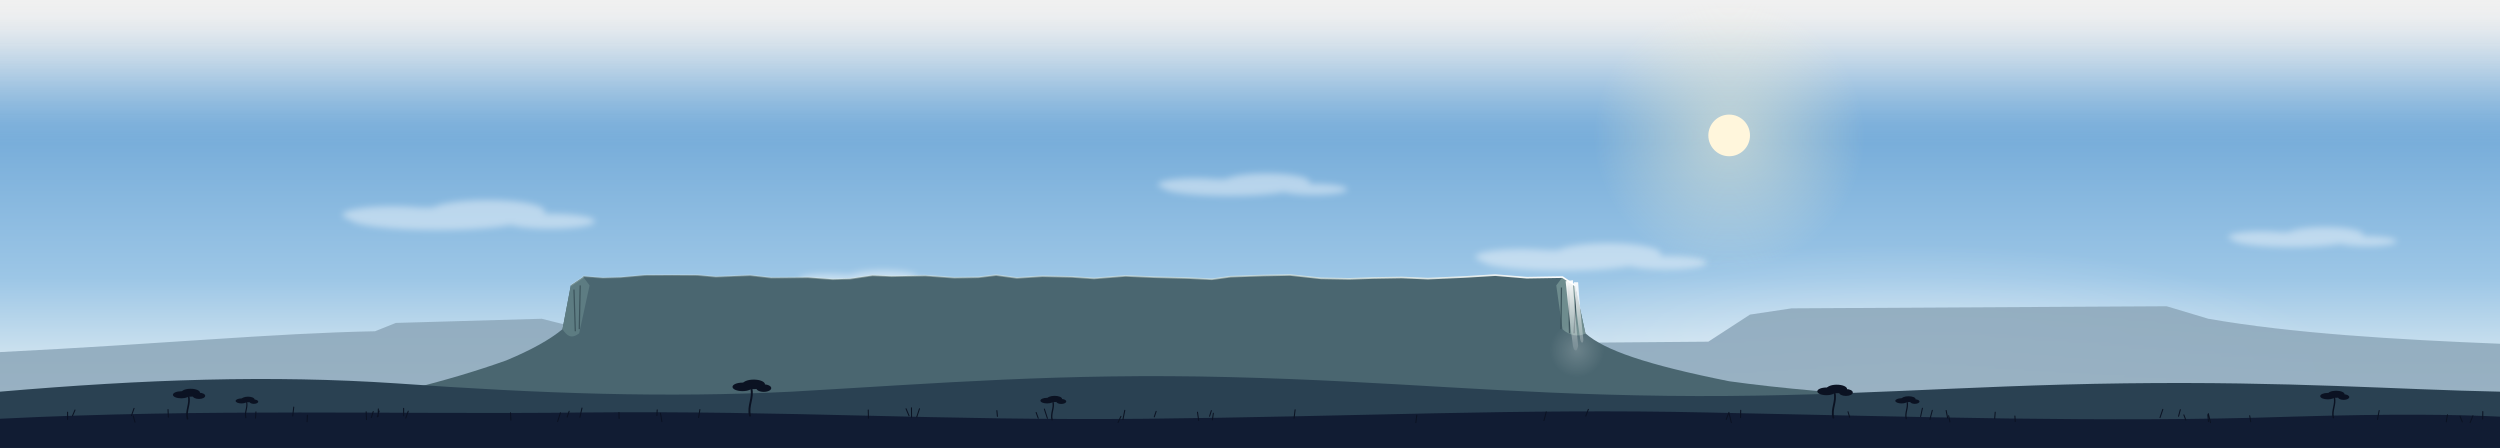
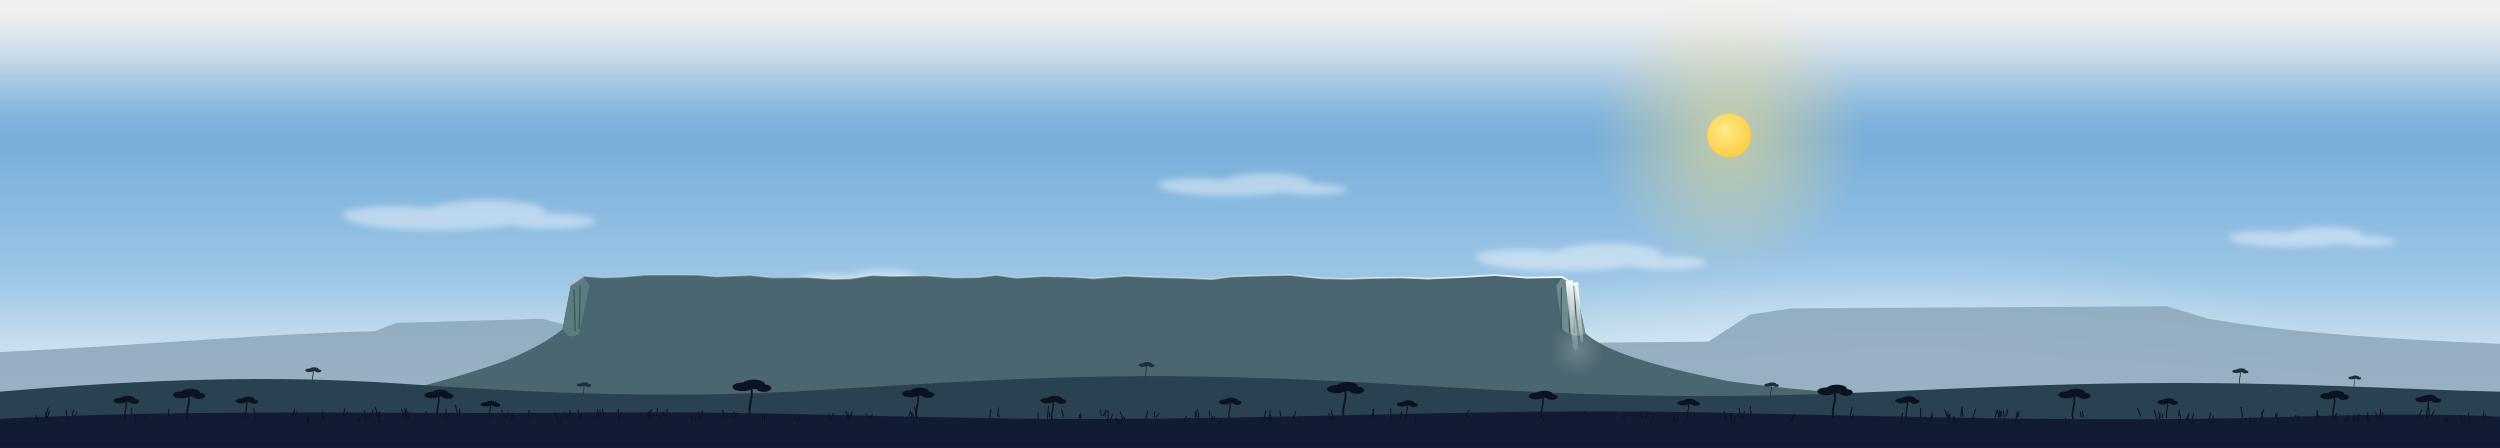
<svg xmlns="http://www.w3.org/2000/svg" viewBox="0 0 2400 430" preserveAspectRatio="xMidYMax slice">
  <defs>
    <linearGradient id="ceu" x1="0" y1="0" x2="0" y2="1">
      <stop offset="0.000" stop-color="#79AEDA" stop-opacity="0.000" />
      <stop offset="0.023" stop-color="#79AEDA" stop-opacity="0.015" />
      <stop offset="0.046" stop-color="#79AEDA" stop-opacity="0.055" />
      <stop offset="0.069" stop-color="#79AEDA" stop-opacity="0.118" />
      <stop offset="0.091" stop-color="#79AEDA" stop-opacity="0.198" />
      <stop offset="0.114" stop-color="#79AEDA" stop-opacity="0.292" />
      <stop offset="0.137" stop-color="#79AEDA" stop-opacity="0.394" />
      <stop offset="0.160" stop-color="#79AEDA" stop-opacity="0.500" />
      <stop offset="0.183" stop-color="#79AEDA" stop-opacity="0.606" />
      <stop offset="0.206" stop-color="#79AEDA" stop-opacity="0.708" />
      <stop offset="0.229" stop-color="#79AEDA" stop-opacity="0.802" />
      <stop offset="0.251" stop-color="#79AEDA" stop-opacity="0.882" />
      <stop offset="0.274" stop-color="#79AEDA" stop-opacity="0.945" />
      <stop offset="0.297" stop-color="#79AEDA" stop-opacity="0.985" />
      <stop offset="0.320" stop-color="#79AEDA" stop-opacity="1.000" />
      <stop offset=".62" stop-color="#9CC6E6" />
      <stop offset=".8" stop-color="#CFE3EF" />
      <stop offset=".87" stop-color="#EAF1F0" />
    </linearGradient>
+     <radialGradient id="sol-disco" cx=".42" cy=".38" r=".7">
+       <stop offset="0" stop-color="#FFEB8A" />
+       <stop offset="1" stop-color="#FFC93C" />
+     </radialGradient>
    <radialGradient id="astro-brilho">
-       <stop offset="0" stop-color="#FFF3CF" stop-opacity="0.5" />
-       <stop offset="1" stop-color="#FFF3CF" stop-opacity="0" />
+       <stop offset="0" stop-color="#FFE27A" stop-opacity="0.55" />
+       <stop offset="1" stop-color="#FFE27A" stop-opacity="0" />
    </radialGradient>
    <radialGradient id="sol" cx="1830" cy="190" r="420" gradientUnits="userSpaceOnUse" gradientTransform="translate(1830 190) scale(1 .3) translate(-1830 -190)">
      <stop offset="0" stop-color="#FFFFFF" stop-opacity="0.45" />
      <stop offset="1" stop-color="#FFFFFF" stop-opacity="0" />
    </radialGradient>
    <linearGradient id="agua" x1="0" y1="0" x2="0" y2="1">
      <stop offset="0" stop-color="#FFFFFF" stop-opacity=".95" />
      <stop offset="1" stop-color="#FFFFFF" stop-opacity=".1" />
    </linearGradient>
    <radialGradient id="nevoa" cx="1514" cy="166" r="26" gradientUnits="userSpaceOnUse">
      <stop offset="0" stop-color="#FFFFFF" stop-opacity=".18" />
      <stop offset="1" stop-color="#FFFFFF" stop-opacity="0" />
    </radialGradient>
    <linearGradient id="luz" x1="548" y1="0" x2="1512" y2="0" gradientUnits="userSpaceOnUse">
      <stop offset="0" stop-color="#E9EFE0" stop-opacity="0.2" />
      <stop offset=".7" stop-color="#E9EFE0" stop-opacity="0.55" />
      <stop offset="1" stop-color="#FFFFFF" stop-opacity="1" />
    </linearGradient>
  </defs>
  <rect width="2400" height="430" fill="url(#ceu)" />
  <filter id="nuvem-suave">
    <feGaussianBlur stdDeviation="3" />
  </filter>
  <g fill="#FFFFFF" opacity="0.42" filter="url(#nuvem-suave)">
    <ellipse cx="420" cy="210" rx="84" ry="10.8" />
    <ellipse cx="468" cy="202.8" rx="55.2" ry="10.8" />
    <ellipse cx="376.8" cy="206.4" rx="48" ry="8.4" />
    <ellipse cx="528" cy="212.4" rx="43.2" ry="7.2" />
    <ellipse cx="1180" cy="180" rx="63" ry="8.1" />
    <ellipse cx="1216" cy="174.6" rx="41.4" ry="8.1" />
    <ellipse cx="1147.6" cy="177.3" rx="36" ry="6.3" />
    <ellipse cx="1261" cy="181.8" rx="32.4" ry="5.4" />
    <ellipse cx="1500" cy="250" rx="77" ry="9.9" />
    <ellipse cx="1544" cy="243.4" rx="50.6" ry="9.9" />
    <ellipse cx="1460.4" cy="246.7" rx="44" ry="7.7" />
    <ellipse cx="1599" cy="252.2" rx="39.6" ry="6.6" />
    <ellipse cx="2200" cy="230" rx="56" ry="7.2" />
    <ellipse cx="2232" cy="225.2" rx="36.8" ry="7.2" />
    <ellipse cx="2171.2" cy="227.6" rx="32" ry="5.6" />
    <ellipse cx="2272" cy="231.6" rx="28.8" ry="4.8" />
    <ellipse cx="820" cy="270" rx="49" ry="6.3" />
    <ellipse cx="848" cy="265.8" rx="32.2" ry="6.3" />
    <ellipse cx="794.8" cy="267.9" rx="28" ry="4.9" />
    <ellipse cx="883" cy="271.4" rx="25.2" ry="4.2" />
  </g>
  <circle cx="1660" cy="130" r="130" fill="url(#astro-brilho)" />
-   <circle cx="1660" cy="130" r="20" fill="#FFF6DC" />
+   <circle cx="1660" cy="130" r="21" fill="url(#sol-disco)" />
  <g transform="translate(0 170)">
    <rect width="2400" height="260" fill="url(#sol)" />
    <path d="M0 260 L0 168 C160 160 260 150 360 148 L380 140 L520 136 L560 146 C660 158 760 162 900 160 C1100 158 1250 164 1400 160 L1640 158 L1680 132 L1720 126 L2080 124 L2120 136 C2200 150 2300 156 2400 160 L2400 260 Z" fill="#8FAABD" opacity=".9" />
    <path d="M260 230 C360 214 430 196 486 176 C510 166 528 156 540 146 L548 104 L560 96 L560 95.2L578.7 96.7L595.8 96.2L619.1 94.1L645.2 94L669.8 94.1L687.3 95.7L720.1 94.3L740.4 96.6L775.7 96.3L799.5 98.1L816.1 97.6L837.7 94.4L855.8 95.2L888.3 94.6L916 96.6L939.4 96.2L956.3 94.1L976.2 96.8L1000.7 95.2L1028.4 95.8L1050.3 97.3L1080.4 94.9L1108 96.1L1141.8 97L1163.4 98.1L1181.4 95.6L1212.8 94.5L1238.5 94L1268 97.2L1295.5 97.7L1317.7 96.9L1345.6 96.4L1370.7 97.5L1406 95.9L1435.4 94.1L1465.6 96.6L1500 96 L1512 104 L1522 150 C1540 166 1580 180 1660 196 C1760 210 1900 216 2050 222 L2050 260 L260 260 Z" fill="#4A6670" />
    <path d="M540 146 L548 104 L560 96 L566 104 L556 150 C548 156 544 152 540 146 Z" fill="#5D7C82" />
    <path d="M1500 96 L1512 104 L1522 150 C1516 154 1506 152 1500 146 L1494 104 Z" fill="#6E8C8E" />
    <path d="M551 108 L552.3 148M557 104 L556.1 146M1499 106 L1498.5 146M1506 104 L1506.7 150M1513 110 L1511.1 150" stroke="#3C545C" stroke-width="1.2" fill="none" />
    <path d="M548 104 L560 96 L560 95.2L578.7 96.7L595.8 96.2L619.1 94.1L645.2 94L669.8 94.1L687.3 95.7L720.1 94.3L740.4 96.6L775.7 96.3L799.5 98.1L816.1 97.6L837.7 94.4L855.8 95.2L888.3 94.6L916 96.6L939.4 96.2L956.3 94.1L976.2 96.8L1000.7 95.2L1028.4 95.8L1050.3 97.3L1080.4 94.9L1108 96.1L1141.8 97L1163.4 98.1L1181.4 95.6L1212.8 94.5L1238.5 94L1268 97.2L1295.5 97.7L1317.7 96.9L1345.6 96.4L1370.7 97.5L1406 95.9L1435.4 94.1L1465.6 96.6L1500 96 L1512 104" stroke="url(#luz)" stroke-width="1.6" fill="none" stroke-linejoin="round" />
    <path d="M1503 100 C1505 120 1507 140 1510 162 C1511 168 1514 168 1515 162 C1513 140 1511 120 1510 99 Z M1511 101 C1512 118 1514 136 1517 156 C1518 160 1520 160 1520 156 C1518 136 1516 118 1515 101 Z" fill="url(#agua)" />
    <rect x="1470" y="130" width="90" height="70" fill="url(#nevoa)" />
    <path d="M0 260 L0 206 C140 194 260 190 380 198 C520 208 640 212 760 206 C900 198 1020 188 1180 192 C1340 196 1440 208 1600 210 C1760 212 1880 200 2040 198 C2200 196 2300 204 2400 206 L2400 260 Z" fill="#2A4152" />
+     <path d="M300 197 C299 193 301.5 190 300.5 186" stroke="#1E2F3B" stroke-width="0.8" fill="none" stroke-linecap="round" />
+     <g fill="#1E2F3B">
+       <ellipse cx="297" cy="185.5" rx="4" ry="1.7" />
+       <ellipse cx="301.5" cy="184.5" rx="4.5" ry="1.9" />
+       <ellipse cx="305.5" cy="186" rx="3" ry="1.5" />
+     </g>
+     <path d="M560 210 C559.1 206.4 561.4 203.7 560.5 200.1" stroke="#1E2F3B" stroke-width="0.7" fill="none" stroke-linecap="round" />
+     <g fill="#1E2F3B">
+       <ellipse cx="557.3" cy="199.6" rx="3.6" ry="1.5" />
+       <ellipse cx="561.4" cy="198.8" rx="4" ry="1.7" />
+       <ellipse cx="565" cy="200.1" rx="2.7" ry="1.4" />
+     </g>
+     <path d="M1100 192 C1099 188 1101.5 185 1100.5 181" stroke="#1E2F3B" stroke-width="0.8" fill="none" stroke-linecap="round" />
+     <g fill="#1E2F3B">
+       <ellipse cx="1097" cy="180.5" rx="4" ry="1.7" />
+       <ellipse cx="1101.5" cy="179.5" rx="4.5" ry="1.9" />
+       <ellipse cx="1105.5" cy="181" rx="3" ry="1.5" />
+     </g>
+     <path d="M1700 210 C1699.1 206.4 1701.3 203.7 1700.5 200.1" stroke="#1E2F3B" stroke-width="0.7" fill="none" stroke-linecap="round" />
+     <g fill="#1E2F3B">
+       <ellipse cx="1697.3" cy="199.6" rx="3.6" ry="1.5" />
+       <ellipse cx="1701.3" cy="198.8" rx="4" ry="1.7" />
+       <ellipse cx="1705" cy="200.1" rx="2.7" ry="1.4" />
+     </g>
+     <path d="M2150 198 C2149 194 2151.5 191 2150.5 187" stroke="#1E2F3B" stroke-width="0.8" fill="none" stroke-linecap="round" />
+     <g fill="#1E2F3B">
+       <ellipse cx="2147" cy="186.5" rx="4" ry="1.7" />
+       <ellipse cx="2151.5" cy="185.5" rx="4.5" ry="1.9" />
+       <ellipse cx="2155.5" cy="187" rx="3" ry="1.5" />
+     </g>
+     <path d="M2260 202 C2259.2 198.8 2261.2 196.4 2260.4 193.2" stroke="#1E2F3B" stroke-width="0.6" fill="none" stroke-linecap="round" />
+     <g fill="#1E2F3B">
+       <ellipse cx="2257.6" cy="192.8" rx="3.2" ry="1.4" />
+       <ellipse cx="2261.2" cy="192" rx="3.6" ry="1.5" />
+       <ellipse cx="2264.4" cy="193.2" rx="2.4" ry="1.2" />
+     </g>
    <path d="M0 260 L0 232 C200 222 380 228 560 226 C760 224 900 234 1100 232 C1300 230 1460 222 1640 226 C1840 230 2020 236 2200 230 C2300 227 2360 228 2400 230 L2400 260 Z" fill="#111C33" />
-     <path d="M1108.1 230.2 l1.8 -5.3M281 229.4 l1 -8.6M1843.8 229.9 l1.7 -8M594.3 231.7 l-0.1 -5.7M2091.4 229.6 l1.7 -6.3M1078 232.8 l1.8 -8.9M2120.1 234.7 l-0.6 -6.6M2073.6 230.9 l2.7 -7.9M996.7 231.5 l-2 -5.5M2122.1 235.7 l-2.1 -8.6M362.2 230.2 l1.8 -5.6M556.7 230.6 l2 -8.9M1163.9 233.1 l0.9 -6.4M630.6 229 l0.3 -5.5M1005.5 231.6 l-2.9 -8.9M1359.2 235.7 l0.9 -7.1M1657.2 232.6 l2.6 -6.7M1482.2 233.7 l2.2 -8.3M129.6 235.3 l-1.7 -6M1871.9 235.1 l-1.2 -6M1914.9 231.7 l0.5 -6M957.5 229.7 l-0.5 -5.5M1522.3 229.4 l2.5 -6.4M161.6 230.5 l-0.3 -7.3M389.5 231.4 l2.4 -6.7M126.2 229 l2.5 -7M363 229.7 l0.2 -7.1M872.7 229.2 l-2.9 -6.8M2098.4 233.3 l-1.9 -5M356.5 230.8 l1.8 -5.7M833.7 231.5 l-0.2 -7.9M294.8 234.9 l0.3 -6.3M2383.4 232.3 l0.1 -7.2M1161.2 229.6 l1.7 -5.4M245.3 231.4 l0.4 -6M635.4 234.8 l-1.3 -8.1M387.5 229.2 l0 -7.2M2282.4 232.7 l1.6 -8.6M351.8 232.8 l-0.3 -7.5M64.9 232.7 l0 -7M2348.4 235 l1.2 -6.8M1670.9 230.8 l0.2 -6.9M880.1 230.2 l2.6 -7.8M1852.7 232.7 l2.3 -8.8M1869.7 231.3 l-1.4 -7.2M535.3 234.7 l2.7 -8.4M2363.8 235 l-2.2 -5.5M1934.6 234.7 l-0.3 -5.3M1775.7 230.6 l-1.6 -5.3M1242.3 231.5 l1 -8.1M69.6 229.2 l2.4 -5.6M670.6 230.8 l1.3 -7.6M1662.1 235.7 l-2.1 -8.5M1073.3 235.6 l2.8 -5.9M2371.3 235.7 l2.7 -6.6M875.1 230.5 l-0.1 -9M544.4 230.4 l2 -5.6M490.5 233.4 l-0.4 -7.1M2160.7 234.9 l-1 -5.8M1150.7 233.6 l-1.1 -7.9" stroke="#0B1222" stroke-width="1" fill="none" stroke-linecap="round" />
+     <path d="M1108.1 230.3 l0.3 -5.1M1110.1 230.3 l2.7 -3.4M281 229.5 l1.9 -6.6M283 229.5 l2.2 -4.6M1843.8 230 l0 -8.1M594.3 232.1 l-0.9 -9M2091.4 229.6 l0.8 -6.4M2093.4 229.6 l-1.7 -3.5M1078 233.4 l-2.6 -8.4M1080 233.4 l-1.2 -3.3M2120.1 235.6 l2 -9.2M2073.6 231.2 l-1.3 -5.5M2075.6 231.2 l0.3 -3.6M996.7 231.9 l-0.3 -5.6M2122.1 236.7 l2.8 -7.3M2124.1 236.7 l2.8 -4.2M362.2 230.4 l-0.9 -4M364.2 230.4 l0.4 -5M556.7 230.9 l-1.8 -7M558.7 230.9 l-0.7 -3.4M1163.9 233.7 l-0.6 -4.3M1165.9 233.7 l-0.5 -3.9M630.6 229 l0.5 -7.2M1005.5 232 l0.9 -8.3M1359.2 236.6 l-0.7 -6M1657.2 233.1 l-2.1 -8.3M1482.2 234.4 l-2.7 -9M129.6 236.2 l0.8 -8.4M1871.9 236 l-2.2 -7.1M1873.9 236 l2.2 -6.2M1914.9 232.1 l2 -7.5M957.5 229.8 l1.1 -8.2M959.5 229.8 l-1.8 -3.5M1522.3 229.5 l-0.8 -4.6M161.6 230.7 l0.4 -7.8M389.5 231.7 l1.1 -6.9M391.5 231.7 l2 -6M126.2 229 l0 -7.2M363 229.8 l-2.6 -8.4M365 229.8 l-1.6 -4.1M872.7 229.2 l1.4 -5.2M2098.4 233.9 l2.9 -7M2100.4 233.9 l0.4 -5.7M356.5 231 l1.6 -7.7M833.7 231.9 l-2.5 -4.9M835.7 231.9 l1.7 -4.2M294.8 235.8 l0.4 -4.1M296.8 235.8 l-0.7 -5.7M2383.4 232.7 l1.2 -8.1M2385.4 232.7 l0.6 -4.9M1161.2 229.7 l-0.2 -4.7M245.3 231.7 l-1.8 -9.9M635.4 235.6 l-2.9 -6.8M387.5 229.2 l2.8 -6.7M389.5 229.2 l-1 -6.8M2282.4 233.2 l-1.7 -7.5M2284.4 233.2 l0.6 -6.8M351.8 233.3 l-2.2 -8.9M353.8 233.3 l2.4 -5.8M64.9 233.2 l-1.6 -9.4M66.9 233.2 l-1.9 -3M2348.4 235.9 l-0 -6.7M2350.4 235.9 l-1.3 -4.4M1670.9 231.1 l-1.1 -9M1672.9 231.1 l1.8 -6.4M880.1 230.3 l-2.3 -9.6M1852.7 233.3 l2.4 -5.7M1854.7 233.3 l-0 -7M1869.7 231.6 l0.5 -6.2M1871.7 231.6 l-0.6 -3.2M535.3 235.5 l-2.4 -9M537.3 235.5 l2.7 -4M2363.8 235.8 l-1.4 -7.1M2365.8 235.8 l-0.1 -6.8M1934.6 235.5 l2.3 -8.9M1775.7 230.8 l2.5 -9.6M1777.7 230.8 l1.6 -3.2M1242.3 231.8 l1.4 -6.7M69.6 229.2 l0.9 -5.7M71.6 229.2 l2.6 -3.5M670.6 231.1 l-0.2 -6.1M672.6 231.1 l1.7 -6.9M1662.1 236.7 l-1.4 -7.9M1664.1 236.7 l0.8 -4.6M1073.3 236.5 l-2 -5M1075.3 236.5 l2.5 -5M2371.3 236.6 l-1.7 -9.4M875.1 230.8 l-0.3 -4.8M877.1 230.8 l-1.5 -4.4M544.4 230.6 l-2.5 -5.4M546.4 230.6 l0.8 -6.5M490.5 234 l1.5 -6.5M492.5 234 l0.6 -4.5M2160.7 235.7 l-1 -4.4M2162.7 235.7 l2.8 -3.5M1150.7 234.2 l0 -7.8M1919.1 229.7 l-1.7 -5.6M1921.1 229.7 l-0 -4.8M1585.4 236.3 l2.7 -9.1M1877.5 235 l-2.9 -4.2M1147.3 230.4 l2.4 -6.8M1149.3 230.4 l-2 -4.6M1893.9 231.7 l2.6 -9M1922 236.8 l2.8 -5.5M1924 236.8 l-1.2 -5.1M950 232.2 l1.1 -9.6M2272.3 234.8 l0.9 -8.6M2274.3 234.8 l0.8 -3.2M408 230 l1.7 -5.4M362.8 236.2 l0.9 -5.8M364.8 236.2 l-0.7 -5.5M1935.6 230.2 l1.2 -4.7M1937.6 230.2 l0.6 -5.3M1983.6 236.8 l-0.7 -5.3M1577.4 231.8 l-2.9 -5.8M1579.4 231.8 l2.8 -5.6M1316.8 230 l2.3 -6.9M1318.8 230 l-0.8 -6.8M34.2 236.8 l1.2 -5.8M36.2 236.8 l0.5 -5.7M1559.2 233.2 l-0.5 -5.5M2240.7 232.5 l2.6 -5.4M2242.7 232.5 l-0.3 -4.7M2092.2 235.6 l1.1 -5.2M506.5 231 l1.4 -7M508.5 231 l2.8 -4.2M703.1 230.9 l1.9 -5.4M705.1 230.9 l1.8 -4.2M1407.4 231.1 l2.7 -7M1409.4 231.1 l-0.9 -4.7M1005.6 230 l1 -9.7M1007.6 230 l-0 -3.9M2184 231.8 l2.8 -4.9M2186 231.8 l-1.7 -4.6M1099.6 233.7 l2.4 -9.3M2170.3 232.4 l3 -9.6M2172.3 232.4 l-1.1 -6.7M2202.5 233 l1.5 -4.2M1276.4 233.2 l-0.7 -6.2M1278.4 233.2 l-1.2 -3M44.9 232.5 l-1.3 -6.1M439.5 229 l-2.3 -9.8M441.5 229 l-0.2 -6.3M1918 230.4 l1.9 -6.6M1920 230.4 l0.4 -4.5M1136.4 234.8 l2.5 -5.2M1138.4 234.8 l2.5 -3.1M1335.5 231.6 l-0.5 -8.9M1244 233.4 l-2.8 -4.2M1246 233.4 l2.6 -4M1882.3 229.8 l1.5 -9.4M1884.3 229.8 l-0.6 -6.8M1344.7 231 l0.7 -5.6M664.6 235.2 l-1.1 -5.7M666.6 235.2 l1.8 -6.7M1218.5 233.5 l0.8 -9.7M1220.5 233.5 l-0.8 -4.9M1824 236.3 l2.7 -9.7M1826 236.3 l-0.7 -4.7M1063.8 233.9 l-0 -9.6M1065.8 233.9 l2 -6M1213.3 233.1 l1.9 -8.6M1662.6 232.6 l-1 -5.9M1664.6 232.6 l1.9 -3.3M1279.9 232.8 l-1.8 -8.5M1281.9 232.8 l-1.7 -3.1M2259.6 234.6 l0.3 -6M2103.7 236.5 l2.3 -9.9M2105.7 236.5 l-1.6 -3.4M623 233.5 l-0 -8.3M625 233.5 l-0.8 -4.7M2263.8 235.7 l0.7 -8M329.1 230 l2.1 -8M331.1 230 l2.2 -4.2M1061.1 229.6 l0.4 -6.2M577.5 229.6 l-1.8 -5.5M579.5 229.6 l-1.2 -6.5M1606.7 235.3 l0.5 -6M1608.7 235.3 l3 -5M2152.9 230.2 l-1.6 -8.9M1718.7 234.3 l2.9 -4.6M1720.7 234.3 l2.1 -6.4M343.1 236.1 l2.5 -4.2M345.1 236.1 l-1.4 -3.8M2322.1 230.8 l2.8 -7.5M2286 232.2 l-0.8 -9.2M2288 232.2 l-0.7 -6.1M1169.4 236.9 l2.7 -4.6M1171.4 236.9 l1.1 -3.9M1997.9 230.3 l-0.8 -4.8M1999.9 230.3 l-0.7 -5.4M1035.7 233.1 l0.9 -5.2M1037.7 233.1 l-0.4 -5.7M813.9 230.6 l-1.9 -5.9M815.9 230.6 l2 -5.2M764.5 234.8 l-2.6 -4.6M766.5 234.8 l0.8 -5.6M46.8 233.4 l-2.5 -5M1057.1 229.1 l-0.5 -5.7M1059.1 229.1 l2.8 -4.2M795.6 234 l0.4 -6.1M797.6 234 l2.3 -7M1229.4 229.5 l-0.8 -5.2M2364.2 235.3 l-1.8 -4M2332.1 229.8 l-0.5 -8.9M2334.1 229.8 l2.4 -4.8M637.4 229.3 l-2 -4.1M639.4 229.3 l1.2 -6.6M1869.6 231.2 l-2.5 -7.7M1871.6 231.2 l0.5 -3.6M310.9 232.4 l-1.3 -7.1M2187.4 235.6 l-2.3 -6.9M620.7 230.2 l2.8 -5.2M622.7 230.2 l2.7 -6.9M2206 233.6 l-0.1 -4.3M1681 229.7 l-0.7 -9.4M138.1 234.5 l1.9 -5M1020.8 229.6 l-1.7 -6.4M2252 234.1 l2 -5.1M2254 234.1 l-0 -5.1M1923.9 229.7 l-0.7 -4.7M1925.9 229.7 l1.6 -6.6M2054.9 229.5 l-2.8 -7.4M2070.7 232.6 l-2.8 -9M2072.7 232.6 l1 -5.2M814 233.4 l0.8 -5.8M816 233.4 l0.9 -4.7M2224 231.1 l1 -6.7M2226 231.1 l-1.9 -5.5M310.1 233.2 l-0.1 -5.4M572.2 229.9 l1.7 -6.7M574.2 229.9 l0.4 -3.4M387.5 229.4 l-2.2 -6.6M389.5 229.4 l0.2 -5M484.2 231.5 l-2.8 -7.8M486.2 231.5 l1.7 -6.1M732 235.1 l0.1 -4.3M734 235.1 l-0.1 -6.8M695.9 233 l-2.2 -9.1M427 231.8 l1.4 -8.9M429 231.8 l2.9 -5M43.6 231 l2.7 -9.5M45.6 231 l1.9 -6.7M36.8 234.9 l-2.6 -6.1" stroke="#0B1222" stroke-width="1" fill="none" stroke-linecap="round" />
+     <path d="M120 233 C118.4 226.6 122.4 221.8 120.8 215.4" stroke="#0B1222" stroke-width="1.3" fill="none" stroke-linecap="round" />
+     <g fill="#0B1222">
+       <ellipse cx="115.2" cy="214.6" rx="6.4" ry="2.7" />
+       <ellipse cx="122.4" cy="213" rx="7.2" ry="3" />
+       <ellipse cx="128.8" cy="215.4" rx="4.8" ry="2.4" />
+     </g>
    <path d="M180 232 C178 224 183 218 181 210" stroke="#0B1222" stroke-width="1.6" fill="none" stroke-linecap="round" />
    <g fill="#0B1222">
      <ellipse cx="174" cy="209" rx="8" ry="3.4" />
      <ellipse cx="183" cy="207" rx="9" ry="3.8" />
      <ellipse cx="191" cy="210" rx="6" ry="3" />
    </g>
    <path d="M236 231 C234.6 225.4 238.1 221.2 236.7 215.6" stroke="#0B1222" stroke-width="1.1" fill="none" stroke-linecap="round" />
    <g fill="#0B1222">
      <ellipse cx="231.8" cy="214.9" rx="5.6" ry="2.4" />
      <ellipse cx="238.1" cy="213.5" rx="6.3" ry="2.7" />
      <ellipse cx="243.7" cy="215.6" rx="4.2" ry="2.1" />
    </g>
+     <path d="M420 230 C418.2 222.8 422.7 217.4 420.9 210.2" stroke="#0B1222" stroke-width="1.4" fill="none" stroke-linecap="round" />
+     <g fill="#0B1222">
+       <ellipse cx="414.6" cy="209.3" rx="7.2" ry="3.1" />
+       <ellipse cx="422.7" cy="207.5" rx="8.1" ry="3.4" />
+       <ellipse cx="429.9" cy="210.2" rx="5.4" ry="2.7" />
+     </g>
+     <path d="M470 232 C468.8 227.2 471.8 223.6 470.6 218.8" stroke="#0B1222" stroke-width="1" fill="none" stroke-linecap="round" />
+     <g fill="#0B1222">
+       <ellipse cx="466.4" cy="218.2" rx="4.8" ry="2" />
+       <ellipse cx="471.8" cy="217" rx="5.4" ry="2.3" />
+       <ellipse cx="476.6" cy="218.8" rx="3.6" ry="1.8" />
+     </g>
    <path d="M720 229 C717.6 219.4 723.6 212.2 721.2 202.6" stroke="#0B1222" stroke-width="1.9" fill="none" stroke-linecap="round" />
    <g fill="#0B1222">
      <ellipse cx="712.8" cy="201.4" rx="9.6" ry="4.1" />
      <ellipse cx="723.6" cy="199" rx="10.8" ry="4.6" />
      <ellipse cx="733.2" cy="202.6" rx="7.2" ry="3.6" />
    </g>
+     <path d="M880 231 C878 223 883 217 881 209" stroke="#0B1222" stroke-width="1.6" fill="none" stroke-linecap="round" />
+     <g fill="#0B1222">
+       <ellipse cx="874" cy="208" rx="8" ry="3.4" />
+       <ellipse cx="883" cy="206" rx="9" ry="3.8" />
+       <ellipse cx="891" cy="209" rx="6" ry="3" />
+     </g>
    <path d="M1010 233 C1008.4 226.6 1012.4 221.8 1010.8 215.4" stroke="#0B1222" stroke-width="1.3" fill="none" stroke-linecap="round" />
    <g fill="#0B1222">
      <ellipse cx="1005.2" cy="214.6" rx="6.4" ry="2.7" />
      <ellipse cx="1012.4" cy="213" rx="7.2" ry="3" />
      <ellipse cx="1018.8" cy="215.4" rx="4.8" ry="2.4" />
    </g>
+     <path d="M1180 232 C1178.6 226.4 1182.1 222.2 1180.7 216.6" stroke="#0B1222" stroke-width="1.1" fill="none" stroke-linecap="round" />
+     <g fill="#0B1222">
+       <ellipse cx="1175.8" cy="215.9" rx="5.6" ry="2.4" />
+       <ellipse cx="1182.1" cy="214.5" rx="6.3" ry="2.7" />
+       <ellipse cx="1187.7" cy="216.6" rx="4.2" ry="2.1" />
+     </g>
+     <path d="M1290 230 C1287.7 220.8 1293.5 213.9 1291.2 204.7" stroke="#0B1222" stroke-width="1.8" fill="none" stroke-linecap="round" />
+     <g fill="#0B1222">
+       <ellipse cx="1283.1" cy="203.6" rx="9.2" ry="3.9" />
+       <ellipse cx="1293.5" cy="201.2" rx="10.3" ry="4.4" />
+       <ellipse cx="1302.7" cy="204.7" rx="6.9" ry="3.4" />
+     </g>
+     <path d="M1350 233 C1348.7 227.8 1352 223.9 1350.7 218.7" stroke="#0B1222" stroke-width="1" fill="none" stroke-linecap="round" />
+     <g fill="#0B1222">
+       <ellipse cx="1346.1" cy="218.1" rx="5.2" ry="2.2" />
+       <ellipse cx="1352" cy="216.8" rx="5.9" ry="2.5" />
+       <ellipse cx="1357.2" cy="218.7" rx="3.9" ry="2" />
+     </g>
+     <path d="M1480 231 C1478.2 223.8 1482.7 218.4 1480.9 211.2" stroke="#0B1222" stroke-width="1.4" fill="none" stroke-linecap="round" />
+     <g fill="#0B1222">
+       <ellipse cx="1474.6" cy="210.3" rx="7.2" ry="3.1" />
+       <ellipse cx="1482.7" cy="208.5" rx="8.1" ry="3.4" />
+       <ellipse cx="1489.9" cy="211.2" rx="5.4" ry="2.7" />
+     </g>
+     <path d="M1620 233 C1618.6 227.4 1622.1 223.2 1620.7 217.6" stroke="#0B1222" stroke-width="1.1" fill="none" stroke-linecap="round" />
+     <g fill="#0B1222">
+       <ellipse cx="1615.8" cy="216.9" rx="5.6" ry="2.4" />
+       <ellipse cx="1622.1" cy="215.5" rx="6.3" ry="2.7" />
+       <ellipse cx="1627.7" cy="217.6" rx="4.2" ry="2.1" />
+     </g>
    <path d="M1760 231 C1757.8 222.2 1763.3 215.6 1761.1 206.8" stroke="#0B1222" stroke-width="1.8" fill="none" stroke-linecap="round" />
    <g fill="#0B1222">
      <ellipse cx="1753.4" cy="205.7" rx="8.8" ry="3.7" />
      <ellipse cx="1763.3" cy="203.5" rx="9.9" ry="4.2" />
      <ellipse cx="1772.1" cy="206.8" rx="6.6" ry="3.3" />
    </g>
    <path d="M1830 232 C1828.5 226 1832.2 221.5 1830.8 215.5" stroke="#0B1222" stroke-width="1.2" fill="none" stroke-linecap="round" />
    <g fill="#0B1222">
      <ellipse cx="1825.5" cy="214.8" rx="6" ry="2.5" />
      <ellipse cx="1832.2" cy="213.2" rx="6.8" ry="2.8" />
      <ellipse cx="1838.2" cy="215.5" rx="4.5" ry="2.2" />
    </g>
+     <path d="M1990 232 C1988 224 1993 218 1991 210" stroke="#0B1222" stroke-width="1.6" fill="none" stroke-linecap="round" />
+     <g fill="#0B1222">
+       <ellipse cx="1984" cy="209" rx="8" ry="3.4" />
+       <ellipse cx="1993" cy="207" rx="9" ry="3.8" />
+       <ellipse cx="2001" cy="210" rx="6" ry="3" />
+     </g>
+     <path d="M2080 231 C2078.7 225.8 2081.9 221.9 2080.7 216.7" stroke="#0B1222" stroke-width="1" fill="none" stroke-linecap="round" />
+     <g fill="#0B1222">
+       <ellipse cx="2076.1" cy="216.1" rx="5.2" ry="2.2" />
+       <ellipse cx="2081.9" cy="214.8" rx="5.9" ry="2.5" />
+       <ellipse cx="2087.2" cy="216.7" rx="3.9" ry="2" />
+     </g>
    <path d="M2240 231 C2238.2 223.8 2242.7 218.4 2240.9 211.2" stroke="#0B1222" stroke-width="1.4" fill="none" stroke-linecap="round" />
    <g fill="#0B1222">
      <ellipse cx="2234.6" cy="210.3" rx="7.2" ry="3.1" />
      <ellipse cx="2242.7" cy="208.5" rx="8.1" ry="3.4" />
      <ellipse cx="2249.9" cy="211.2" rx="5.4" ry="2.7" />
    </g>
+     <path d="M2330 232 C2328.4 225.6 2332.4 220.8 2330.8 214.4" stroke="#0B1222" stroke-width="1.3" fill="none" stroke-linecap="round" />
+     <g fill="#0B1222">
+       <ellipse cx="2325.2" cy="213.6" rx="6.4" ry="2.7" />
+       <ellipse cx="2332.4" cy="212" rx="7.2" ry="3" />
+       <ellipse cx="2338.8" cy="214.4" rx="4.8" ry="2.4" />
+     </g>
  </g>
</svg>
